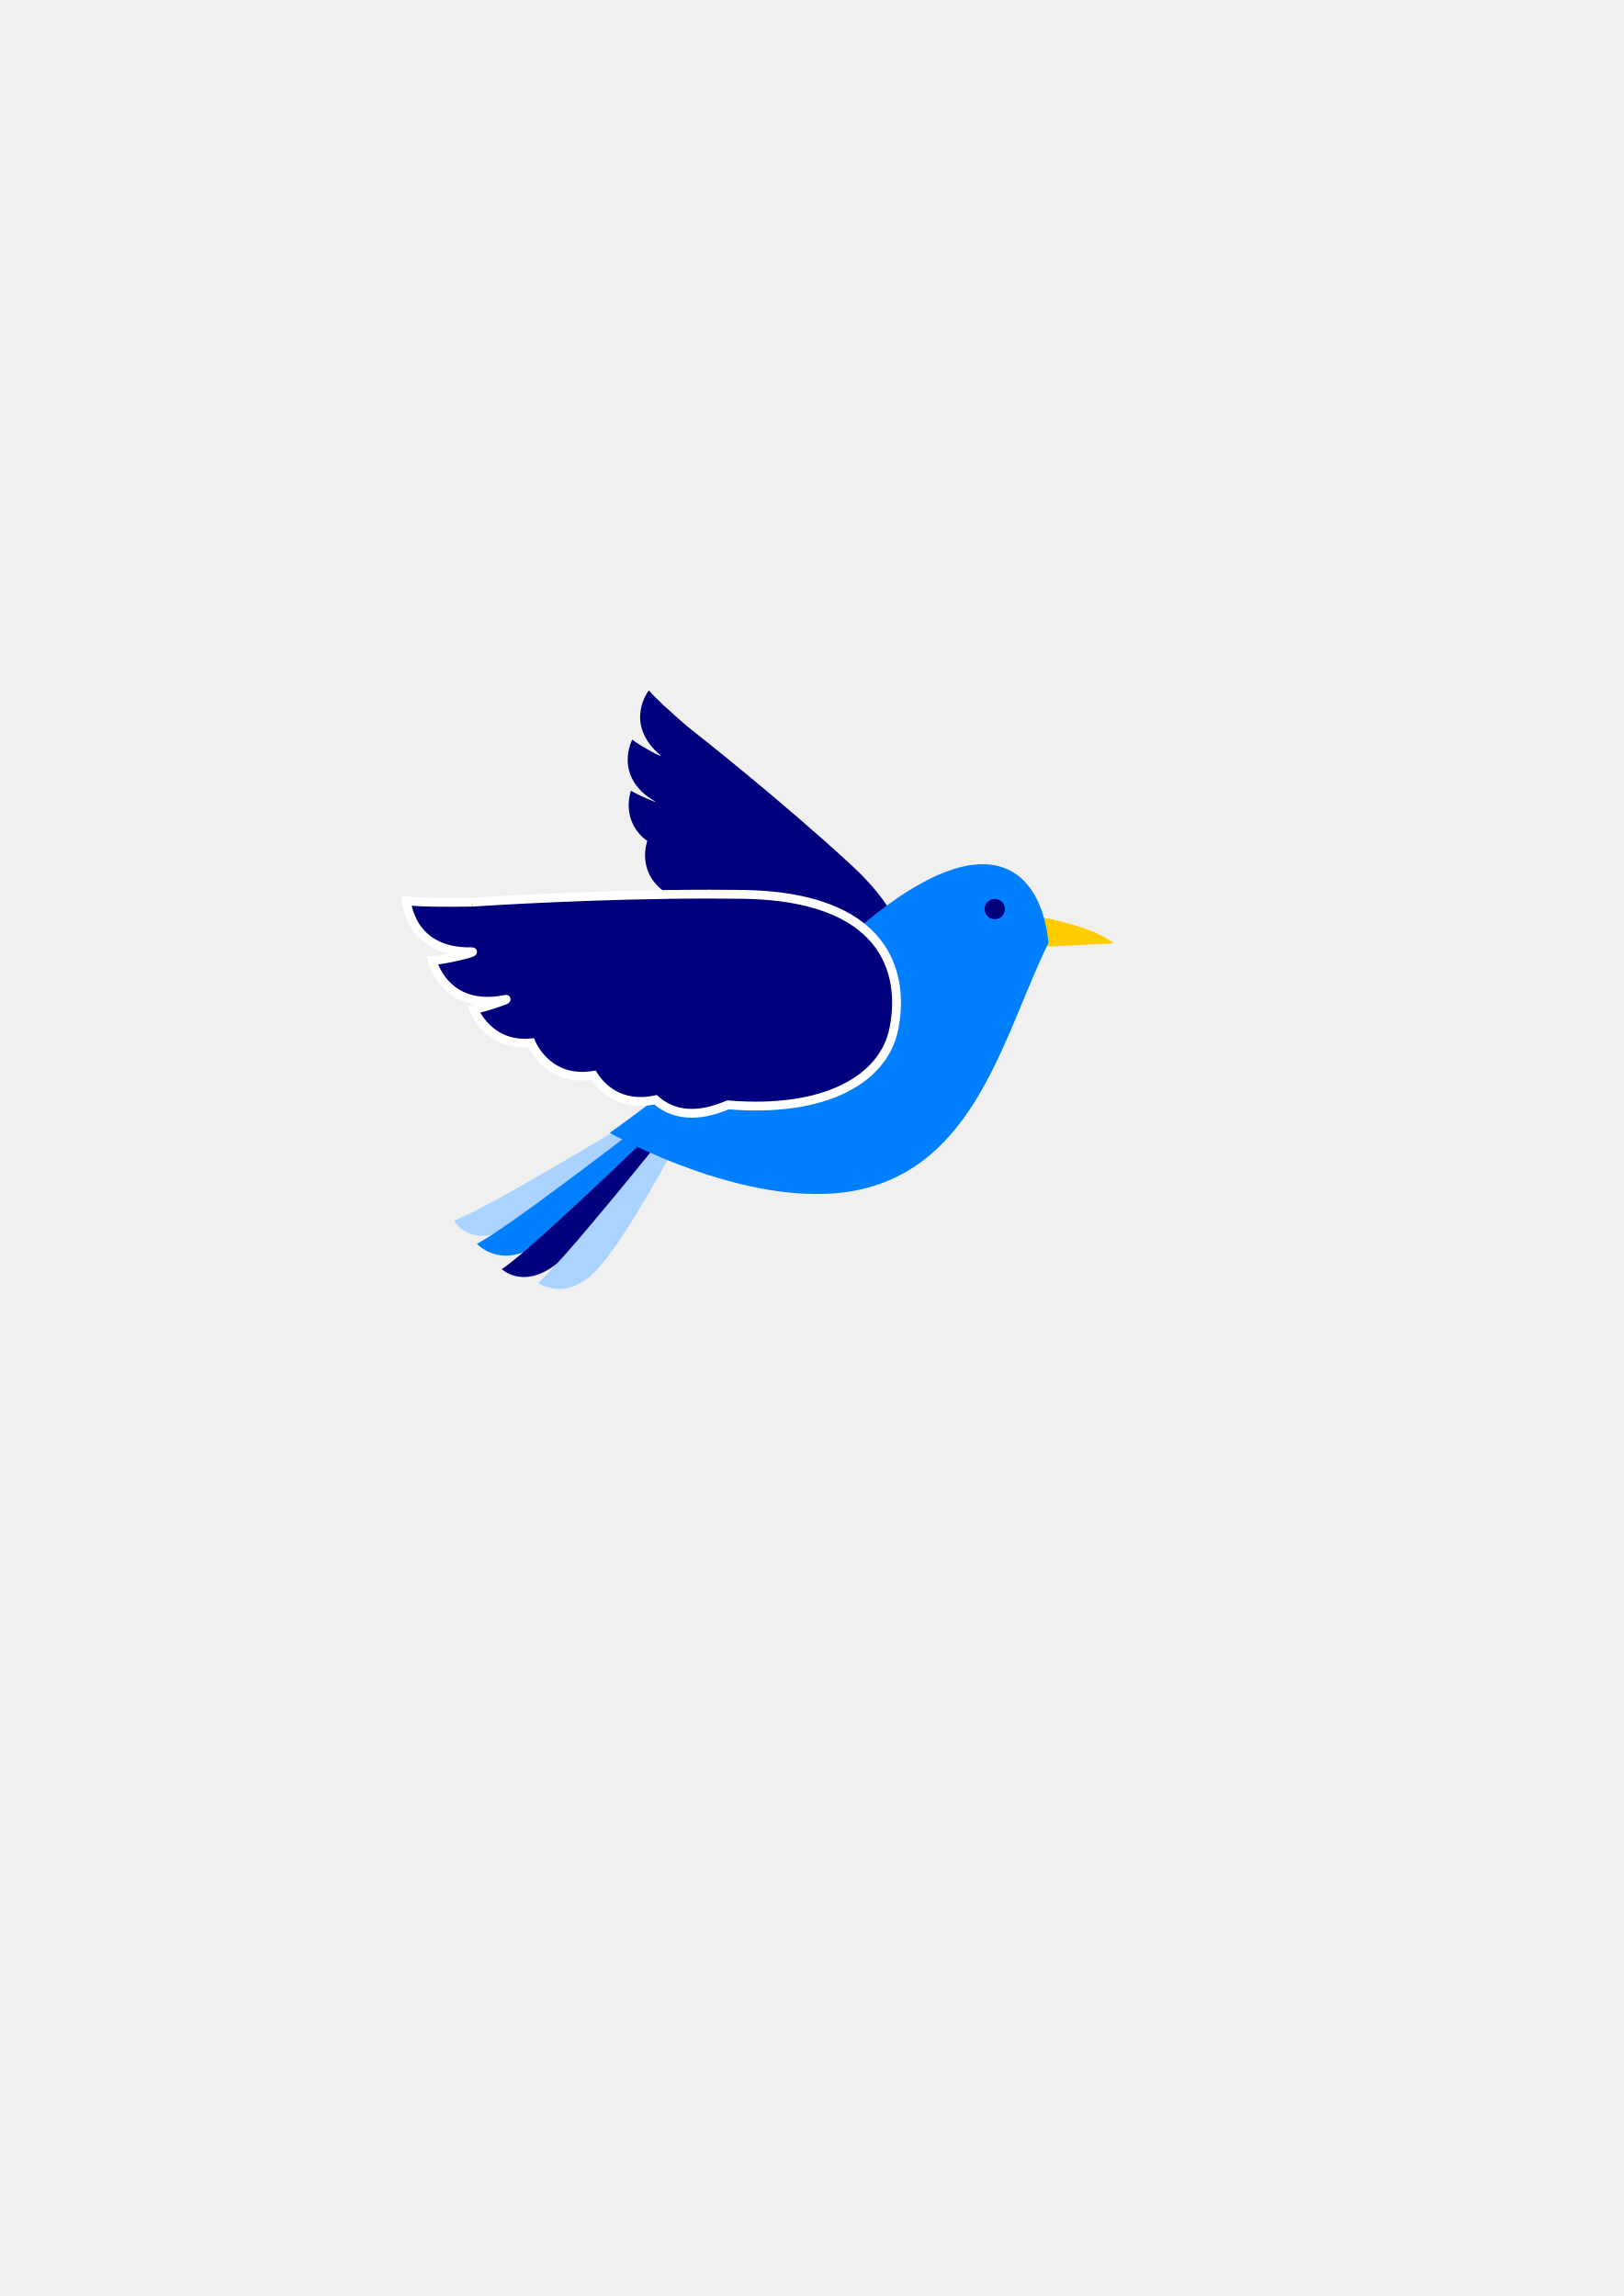
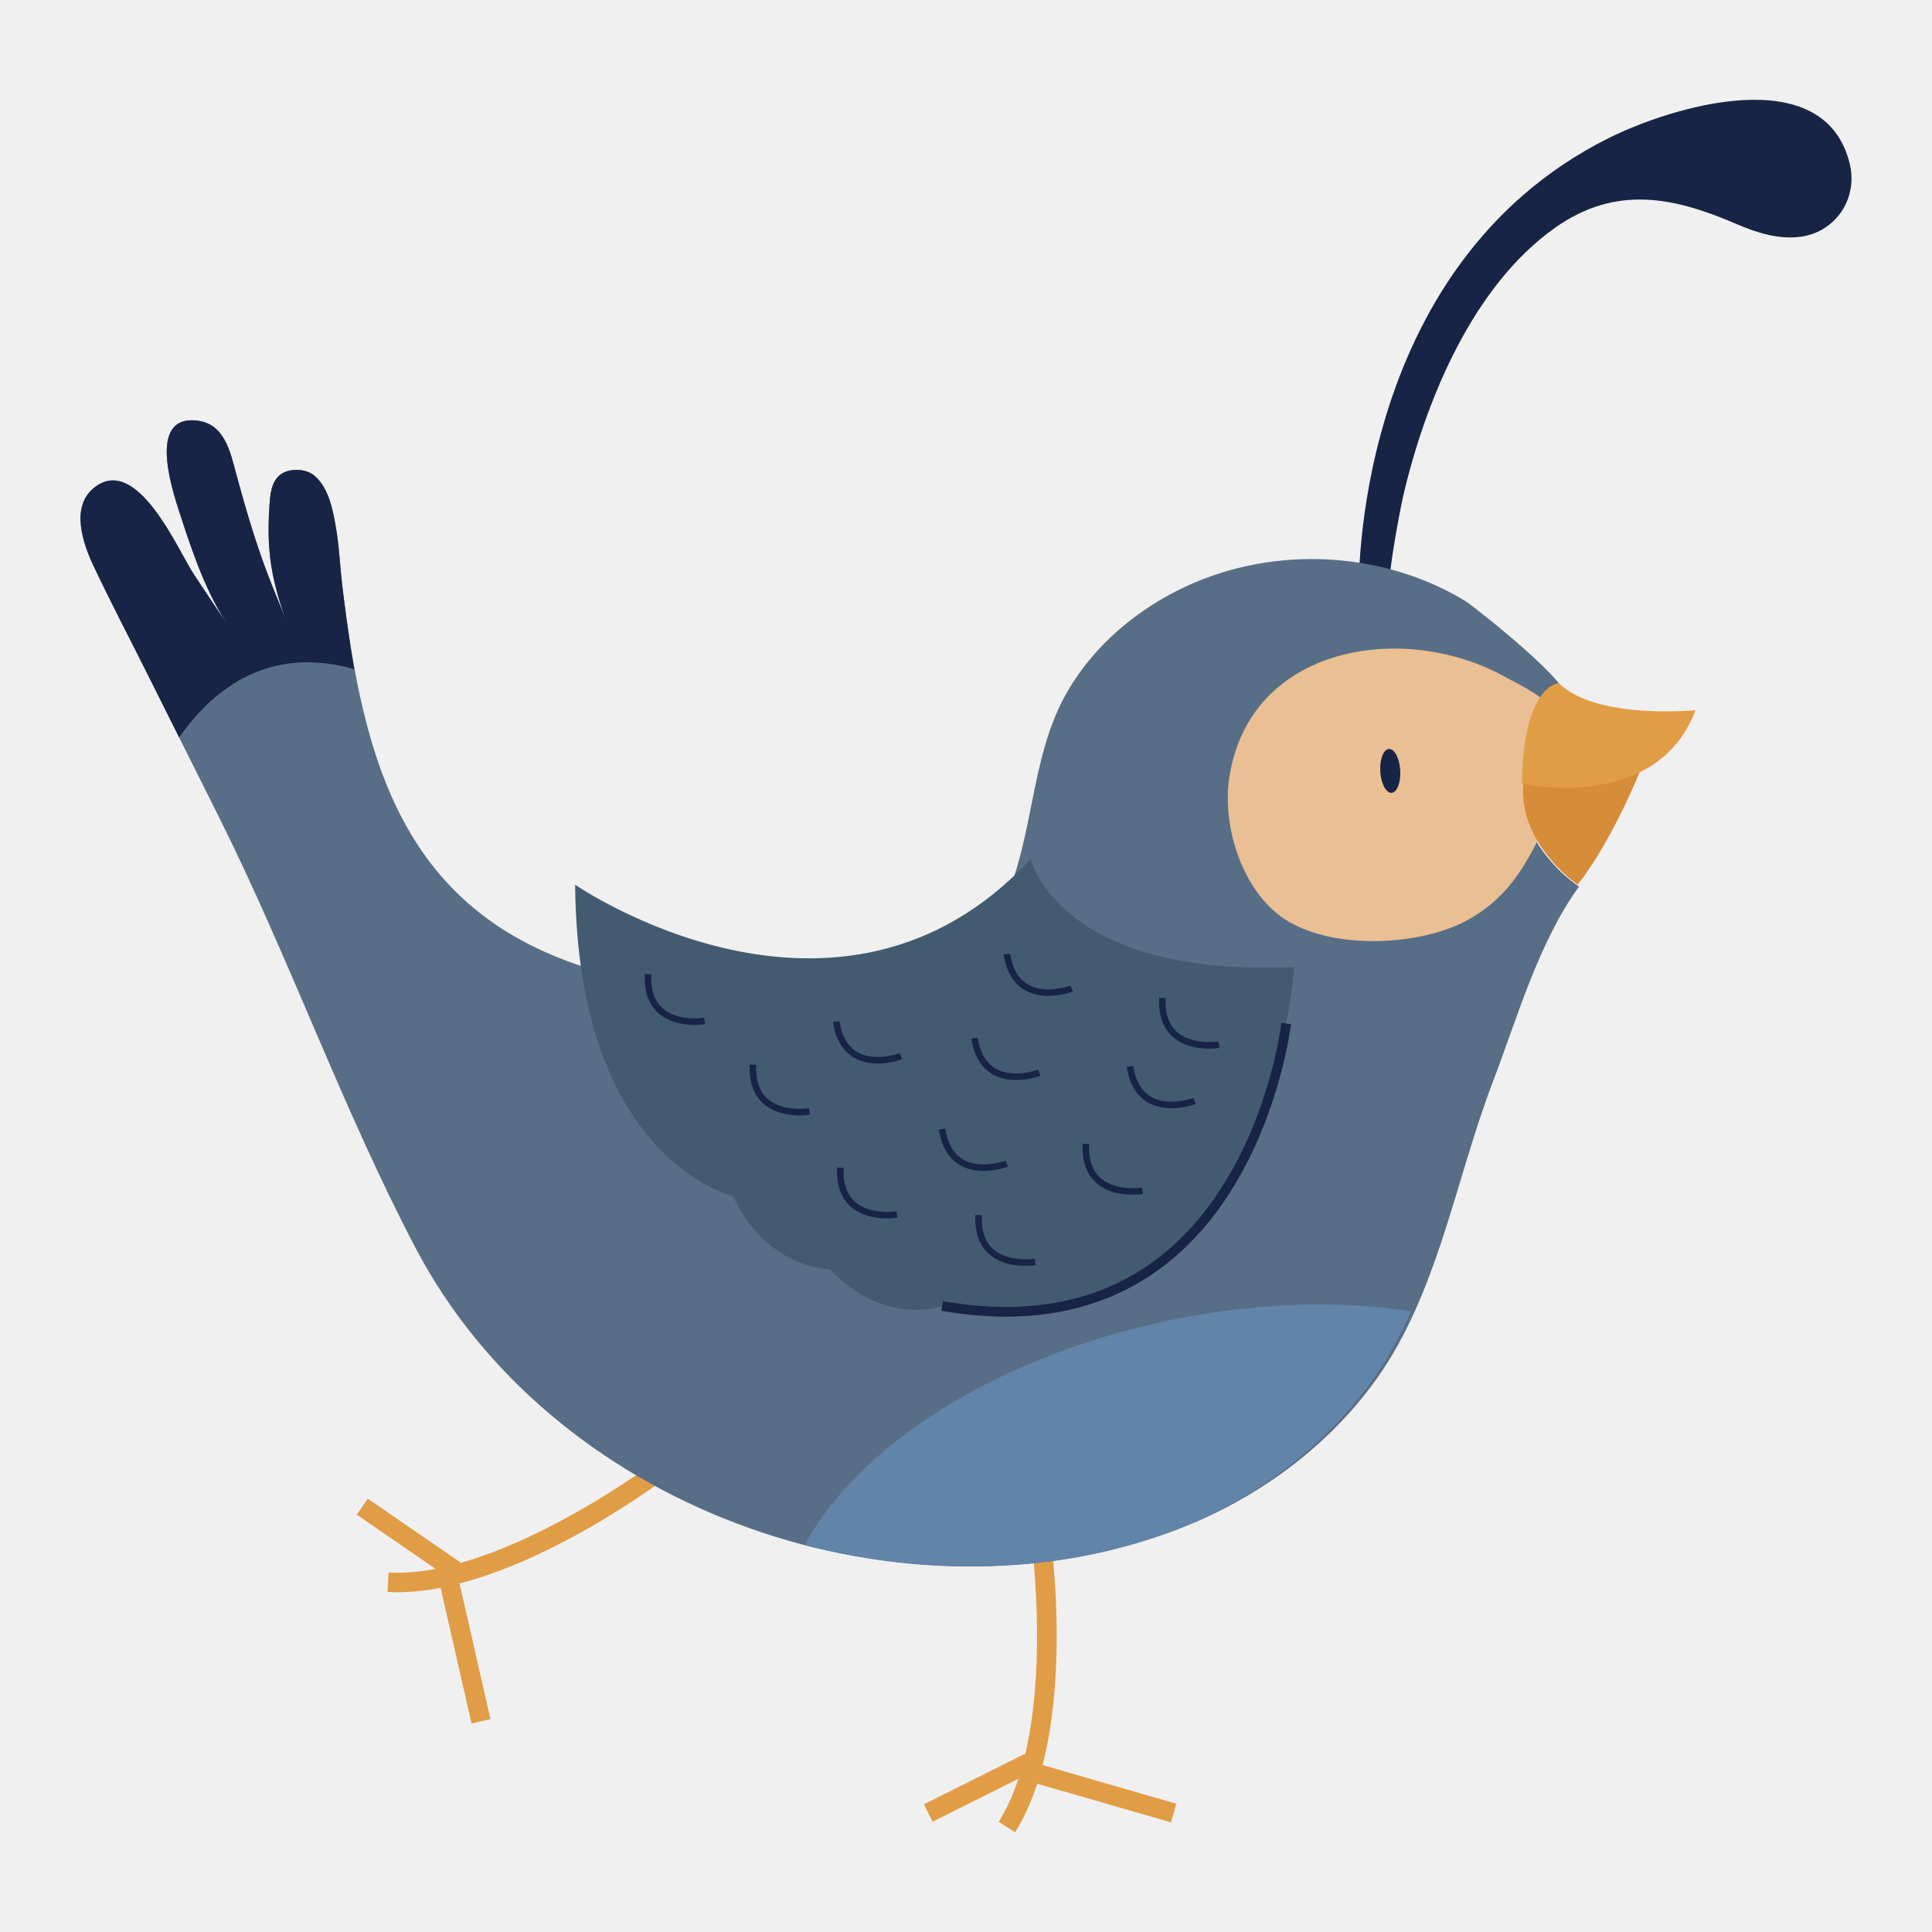
- <svg xmlns="http://www.w3.org/2000/svg" viewBox="0 0 744.09 1052.4">
-   <g transform="matrix(4.0503 0 0 -4.0503 313.89 589.56)" fill="#fc0">
-     <path d="m40.491 41.725s5.903-1.043 8.001-2.926l-7.753-0.371-1.323 2.324 1.075 0.973z" />
-   </g>
-   <g transform="matrix(4.0503 0 0 -4.0503 -214.85 2493.9)" fill="#5fbcd3">
-     <path d="m104.43 477.6s1.774-3.374 6.628-0.671c4.856 2.705 13.616 10.146 13.616 10.146l-1.033 1.283s-15.938-9.618-19.211-10.758" fill="#aad4ff" />
-   </g>
-   <g transform="matrix(4.0503 0 0 -4.0503 -214.85 2493.9)" fill="#2c89a0">
-     <path d="m107 474.98s2.747-3.113 7.26 0.129c4.516 3.241 11.77 11.598 11.77 11.598l-1.173 1.157s-14.735-11.377-17.857-12.884" fill="#007fff" />
-   </g>
-   <g transform="matrix(4.0503 0 0 -4.0503 -214.85 2493.9)" fill="#006680">
-     <path d="m109.82 472.11s2.679-2.621 6.807 1.101c4.127 3.722 10.804 12.666 10.804 12.666l-1.293 1.019s-13.383-12.943-16.318-14.786" fill="#00007f" />
-   </g>
-   <g fill="#008080">
-     <g transform="matrix(4.0503 0 0 -4.0503 -214.85 2493.9)">
-       <path d="m113.93 470.56s3.324-2.421 6.944 1.794c3.622 4.216 8.775 14.099 8.775 14.099l-1.413 0.847s-11.629-14.538-14.306-16.74" fill="#aad4ff" />
-     </g>
-     <g transform="matrix(4.0503 0 0 -4.0503 -214.85 2493.9)">
-       <path d="m127.75 530.27c0.546-0.467-2.391 1.108-3.162 1.765 0 0-2.228-4.162 2.556-6.992 0.589-0.349-1.939 0.713-2.706 1.208 0 0-1.273-3.386 1.845-5.692-0.113-0.324-1.189-3.732 2.226-5.921-0.205-1.233-0.179-3.714 2.69-5.373 0.163-1.421 0.971-3.201 3.674-4.354 0.278-0.116 0.573-0.232 0.884-0.345 6.057-6.415 12.009-7.629 15.69-4.874 4.253 3.185 7.317 9.487-2.048 18.117-7.983 7.358-17.244 14.664-18.574 15.706-2.052 1.783-3.727 3.312-4.362 4.088 0 0-2.925-3.704 1.287-7.333" fill="#00007f" />
+ <svg xmlns="http://www.w3.org/2000/svg" version="1.1" id="Capa_1" x="0px" y="0px" viewBox="0 0 1200 1200" enable-background="new 0 0 1200 1200" xml:space="preserve">
+   <g>
+     <g>
+       <g>
+         <g>
+           <g>
+             <g>
+               <path fill="#E19D46" d="M630.505,1138.018l-10.205-6.435c37.65-59.75,19.443-182.362,19.256-183.597l11.927-1.82        C652.279,951.375,670.536,1074.49,630.505,1138.018z" />
+             </g>
+           </g>
+           <g>
+             <g>
+               <rect x="677.327" y="1065.496" transform="matrix(0.2777 -0.9607 0.9607 0.2777 -575.5364 1460.403)" fill="#E19D46" width="12.06" height="94.841" />
+             </g>
+           </g>
+           <g>
+             <g>
+               <rect x="572.892" y="1104.443" transform="matrix(0.8944 -0.4472 0.4472 0.8944 -432.4489 389.0669)" fill="#E19D46" width="69.88" height="12.063" />
+             </g>
+           </g>
+         </g>
+         <g>
+           <g>
+             <g>
+               <path fill="#E19D46" d="M246.924,988.96c-2.088,0-4.168-0.057-6.224-0.179l0.682-12.041        c70.458,3.762,168.98-71.271,169.963-72.035l7.377,9.555C414.661,917.388,321.022,988.96,246.924,988.96z" />
+             </g>
+           </g>
+           <g>
+             <g>
+               <rect x="282.209" y="975.458" transform="matrix(0.975 -0.2221 0.2221 0.975 -220.0063 89.5791)" fill="#E19D46" width="12.066" height="94.846" />
+             </g>
+           </g>
+           <g>
+             <g>
+               <rect x="247.782" y="920.672" transform="matrix(0.5666 -0.824 0.824 0.5666 -677.4195 623.3252)" fill="#E19D46" width="12.071" height="69.879" />
+             </g>
+           </g>
+         </g>
+         <g>
+           <g>
+             <g>
+               <path fill="#172445" d="M843.964,368.673c0,0-5.929-202.465,155.252-282.918c38.48-19.207,133.729-48.897,149.65,15.8        c5.257,21.361-8.255,42.18-29.975,45.42c-13.78,2.056-27.69-2.381-40.483-7.899c-39.083-16.857-74.927-24.21-112.638,2.472        c-51.253,36.264-80.588,107.879-94.296,166.876c-1.494,6.428-13.206,64.974-7.218,66.953L843.964,368.673z" />
+             </g>
+           </g>
+           <g>
+             <g>
+               <path fill="#586E86" d="M972.686,435.045c7.493-7.616-57.839-58.914-62.763-61.886        c-51.595-31.134-118.517-34.326-173.105-9.018c-30.13,13.969-56.997,36.375-73.764,65.276        c-25.003,43.095-19.894,96.618-43.873,140.013c-26.312,47.618-76.61,53.566-126.379,50.877        c-41.861-2.262-84.008-5.927-124.179-17.918C250.67,567.177,225.685,473.877,212.521,363.2        c-1.331-11.195-1.744-22.449-3.56-33.597c-1.836-11.267-4.364-26.126-13.518-34.038c-4.953-4.281-13.768-4.818-19.497-1.902        c-8.024,4.086-8.24,14.993-8.719,22.714c-0.838,13.507-0.513,26.489,2.112,39.825c2.054,10.437,5.119,20.664,8.89,30.605        c-4.453-11.739-9.51-23.235-13.807-35.048c-6.712-18.45-12.266-37.294-17.392-56.238        c-4.079-15.074-7.524-33.813-26.995-34.468c-29.174-0.981-11.638,47.734-7.021,61.894        c8.205,25.163,17.11,50.399,33.035,71.873c-3.644-4.915-21.822-32.3-25.897-38.498c-9.622-14.635-35.139-74.931-61.82-53.279        c-14.768,11.986-6.741,34.769-0.028,48.903c10.832,22.805,22.556,45.242,33.85,67.83        c14.529,29.059,29.059,58.118,43.588,87.176c43.937,87.874,76.809,181.329,122.334,268.113        c83.892,159.922,292.908,236.971,463.906,178.266c52.632-18.069,100.864-51.677,133.277-97.221        c37.843-53.173,48.815-123.61,71.901-183.934c15.134-39.545,28.419-86.791,53.57-121.483        C980.731,550.694,906.314,502.424,972.686,435.045z" />
+             </g>
+           </g>
+           <g>
+             <g>
+               <path fill="#E9BF93" d="M960.533,437.869c-0.627-5.082-21.154-14.857-24.917-16.99        c-62.392-35.365-159.663-20.783-172.12,62.354c-4.629,30.898,8.823,73.261,37.584,89.61        c27.086,15.397,70.11,14.384,98.552,3.992c16.617-6.071,30.834-16.894,41.339-31.111        c11.598-15.695,27.152-46.359,24.675-66.43C965.646,479.293,960.537,437.9,960.533,437.869z" />
+             </g>
+           </g>
+           <g>
+             <g>
+               <path fill="#D78C39" d="M946.756,481.624l72.765-4.775c0,0-17.298,44.226-39.64,72.675        C972.165,543.923,940.601,518.511,946.756,481.624z" />
+             </g>
+           </g>
+           <g>
+             <g>
+               <path fill="#E19D46" d="M1053.137,441.079c0,0-61.477,6.258-84.964-16.79c0,0-22.095,0.932-22.87,62.495        C945.303,486.784,1029.002,505.44,1053.137,441.079z" />
+             </g>
+           </g>
+           <g>
+             <g>
+               <ellipse transform="matrix(0.9982 -0.0602 0.0602 0.9982 -27.2585 52.8501)" fill="#172445" cx="863.498" cy="478.821" rx="6.202" ry="13.632" />
+             </g>
+           </g>
+           <g>
+             <g>
+               <path fill="#425B71" d="M803.738,600.641c0,0-13.409,242.695-218.559,210.514c0,0-35.039,13.409-69.813-22.795        c0,0-38.796,0-60.25-45.589c0,0-96.542-21.783-97.882-193.248c0,0,163.584,112.796,282.92-15.926        C640.154,533.598,657.585,607.345,803.738,600.641z" />
+             </g>
+           </g>
+           <g>
+             <g>
+               <path fill="#172445" d="M624.874,817.811c-12.854,0-26.268-1.227-40.218-3.681l1.04-5.947        c52.584,9.27,97.1,0.569,132.353-25.821c66.282-49.635,77.73-145.979,77.836-146.946l5.996,0.666        c-0.114,0.991-11.87,99.927-80.216,151.105C694.447,807.565,662.013,817.811,624.874,817.811z" />
+             </g>
+           </g>
+           <g>
+             <g>
+               <g>
+                 <path fill="#172445" d="M727.605,688.333c-4.737,0-9.945-0.869-14.641-3.591c-7.077-4.103-11.497-11.545-13.122-22.116         l3.981-0.617c1.43,9.303,5.176,15.778,11.139,19.24c11.017,6.394,26.219,0.699,26.373,0.65l1.446,3.754         C742.343,685.823,735.664,688.333,727.605,688.333z" />
+               </g>
+             </g>
+             <g>
+               <g>
+                 <path fill="#172445" d="M610.94,727.292c-4.729,0-9.937-0.861-14.633-3.583c-7.077-4.111-11.497-11.545-13.122-22.116         l3.981-0.617c1.43,9.311,5.184,15.786,11.155,19.248c11.034,6.411,26.203,0.699,26.357,0.634l1.446,3.754         C625.687,724.781,619,727.292,610.94,727.292z" />
+               </g>
+             </g>
+             <g>
+               <g>
+                 <path fill="#172445" d="M545.154,660.571c-4.729,0-9.937-0.861-14.633-3.583c-7.077-4.111-11.497-11.545-13.122-22.116         l3.981-0.617c1.43,9.311,5.184,15.787,11.155,19.248c11.042,6.41,26.203,0.699,26.357,0.634l1.446,3.754         C559.9,658.06,553.213,660.571,545.154,660.571z" />
+               </g>
+             </g>
+             <g>
+               <g>
+                 <path fill="#172445" d="M651.166,618.557c-4.729,0-9.937-0.861-14.633-3.583c-7.077-4.111-11.497-11.545-13.122-22.116         l3.981-0.617c1.43,9.311,5.184,15.786,11.155,19.248c11.042,6.419,26.211,0.699,26.357,0.634l1.446,3.754         C665.913,616.047,659.226,618.557,651.166,618.557z" />
+               </g>
+             </g>
+             <g>
+               <g>
+                 <path fill="#172445" d="M496.624,692.778c-6.216,0-15.616-1.178-22.506-7.296c-6.118-5.436-8.962-13.609-8.45-24.293         l4.014,0.195c-0.447,9.4,1.934,16.485,7.093,21.076c9.514,8.474,25.569,5.915,25.707,5.891l0.666,3.965         C502.872,692.363,500.305,692.778,496.624,692.778z" />
+               </g>
+             </g>
+             <g>
+               <g>
+                 <path fill="#172445" d="M750.947,651.317c-6.224,0-15.624-1.178-22.506-7.296c-6.118-5.435-8.962-13.601-8.45-24.285         l4.013,0.195c-0.447,9.392,1.934,16.485,7.093,21.068c9.506,8.458,25.561,5.915,25.715,5.891l0.666,3.965         C757.203,650.902,754.636,651.317,750.947,651.317z" />
+               </g>
+             </g>
+             <g>
+               <g>
+                 <path fill="#172445" d="M703.433,742.03c-6.224,0-15.616-1.178-22.506-7.296c-6.118-5.435-8.962-13.609-8.442-24.293         l4.014,0.195c-0.455,9.409,1.934,16.502,7.101,21.092c9.547,8.474,25.528,5.899,25.699,5.874l0.666,3.965         C709.689,741.616,707.122,742.03,703.433,742.03z" />
+               </g>
+             </g>
+             <g>
+               <g>
+                 <path fill="#172445" d="M550.898,756.761c-6.215,0-15.616-1.178-22.498-7.296c-6.118-5.436-8.962-13.609-8.45-24.293         l4.014,0.195c-0.447,9.409,1.942,16.51,7.109,21.092c9.539,8.474,25.52,5.899,25.691,5.874l0.666,3.965         C557.154,756.346,554.586,756.761,550.898,756.761z" />
+               </g>
+             </g>
+             <g>
+               <g>
+                 <path fill="#172445" d="M431.447,636.586c-6.224,0-15.624-1.178-22.506-7.296c-6.118-5.436-8.962-13.601-8.442-24.285         l4.014,0.195c-0.447,9.392,1.934,16.485,7.085,21.068c9.506,8.458,25.561,5.907,25.715,5.891l0.666,3.965         C437.703,636.172,435.135,636.586,431.447,636.586z" />
+               </g>
+             </g>
+             <g>
+               <g>
+                 <path fill="#172445" d="M636.802,786.221c-6.215,0-15.616-1.178-22.498-7.296c-6.118-5.435-8.962-13.609-8.45-24.293         l4.014,0.195c-0.447,9.409,1.942,16.51,7.109,21.092c9.539,8.474,25.528,5.899,25.691,5.874l0.666,3.965         C643.058,785.807,640.49,786.221,636.802,786.221z" />
+               </g>
+             </g>
+             <g>
+               <g>
+                 <path fill="#172445" d="M631.065,670.816c-4.737,0-9.945-0.869-14.641-3.591c-7.077-4.103-11.497-11.545-13.122-22.116         l3.981-0.617c1.43,9.303,5.176,15.778,11.139,19.24c11.017,6.402,26.219,0.699,26.373,0.65l1.446,3.754         C645.804,668.306,639.125,670.816,631.065,670.816z" />
+               </g>
+             </g>
+           </g>
+           <g>
+             <g>
+               <path fill="#6284A9" d="M721.097,821.213c-105.674,23.236-189.294,78.297-221.292,138.508        c72.179,18.057,148.502,18.898,219.495-5.475c52.632-18.069,100.864-51.677,133.277-97.221        c9.438-13.261,17.204-27.598,23.905-42.583C830.189,807.332,776.563,809.017,721.097,821.213z" />
+             </g>
+           </g>
+           <g>
+             <g>
+               <g>
+                 <path fill="#172445" d="M146.048,394.82c-0.346-0.467-0.825-1.139-1.409-1.974         C145.109,393.503,145.566,394.168,146.048,394.82z" />
+               </g>
+             </g>
+             <g>
+               <g>
+                 <path fill="#172445" d="M58.304,351.945c10.832,22.805,22.556,45.242,33.85,67.83c6.371,12.741,12.741,25.481,19.111,38.222         c33.92-48.089,74.671-52.056,108.732-42.357c-2.96-17.418-5.393-34.928-7.476-52.44c-1.331-11.195-1.744-22.449-3.56-33.597         c-1.835-11.267-4.364-26.126-13.518-34.038c-4.953-4.281-13.768-4.819-19.497-1.902c-8.024,4.086-8.24,14.993-8.719,22.714         c-0.838,13.507-0.513,26.489,2.112,39.825c2.054,10.436,5.119,20.664,8.89,30.604c-4.453-11.738-9.51-23.235-13.807-35.048         c-6.712-18.449-12.266-37.294-17.392-56.238c-4.079-15.074-7.525-33.813-26.996-34.468         c-29.174-0.981-11.638,47.734-7.02,61.894c7.445,22.832,15.484,45.713,28.803,65.8c-6.753-9.902-18.49-27.595-21.665-32.425         c-9.622-14.635-35.139-74.931-61.82-53.279C43.564,315.028,51.591,337.811,58.304,351.945z M146.048,394.82         c-0.346-0.467-0.825-1.139-1.409-1.974C145.109,393.503,145.566,394.168,146.048,394.82z" />
+               </g>
+             </g>
+           </g>
+         </g>
+       </g>
    </g>
  </g>
-   <g transform="matrix(4.0503 0 0 -4.0503 -214.85 2493.9)" fill="#0cf">
-     <path d="m146.56 507.4c-9.27-8.96-24.52-19.872-24.52-19.872s16.915-9.637 29.331-6.165c12.417 3.472 15.451 17.788 20.317 27.677-0.49 4.863-2.746 8.891-7.469 8.892-3.987 0-9.732-2.87-17.659-10.532" fill="#007fff" />
-   </g>
-   <g transform="matrix(4.0503 0 0 -4.0503 -214.85 2493.9)" fill="#008080">
-     <path d="m106.54 513.64c-3.415-0.055-6.262-0.027-7.508 0.166 0 0 0.371-5.919 7.351-5.78 0.906 0.019-3.166-0.971-4.435-0.999 0 0 1.405-5.762 8.251-4.4 0.845 0.168-2.41-0.957-3.544-1.137 0 0 1.649-4.237 6.497-3.78 0.167-0.396 2.018-4.486 7.047-3.671 0.844-1.323 2.946-3.623 7.022-2.767 1.342-1.194 3.589-2.182 7.086-0.991 0.357 0.121 0.731 0.262 1.115 0.416 11.042-0.923 17.629 2.933 18.761 8.596 1.31 6.543-1.108 15.005-17.103 15.228-1.245 0.017-2.499 0.025-3.752 0.025-12.479 0-24.864-0.78-26.788-0.906" fill="#00007f" stroke="#fff" />
-   </g>
-   <g transform="matrix(7.669 0 0 -7.6643 138.84 735.73)" fill="#241f1c">
-     <path d="m40.757 41.464c0.09-0.323 0.423-0.513 0.746-0.422 0.323 0.09 0.513 0.425 0.422 0.748-0.091 0.323-0.426 0.513-0.749 0.422-0.322-0.09-0.51-0.424-0.419-0.748" fill="#00007f" />
-   </g>
</svg>
